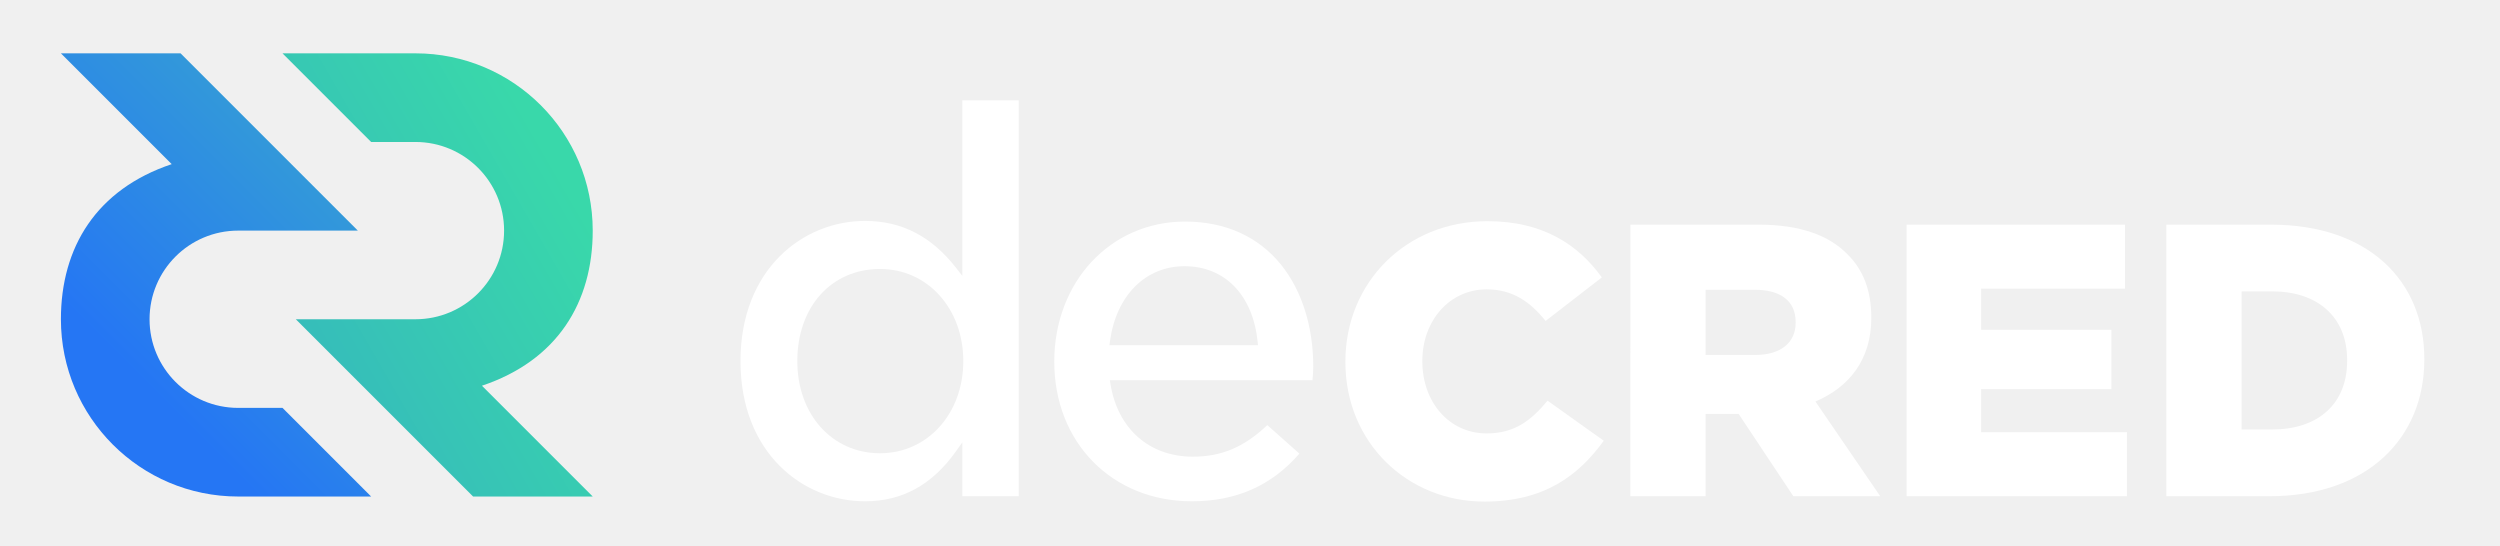
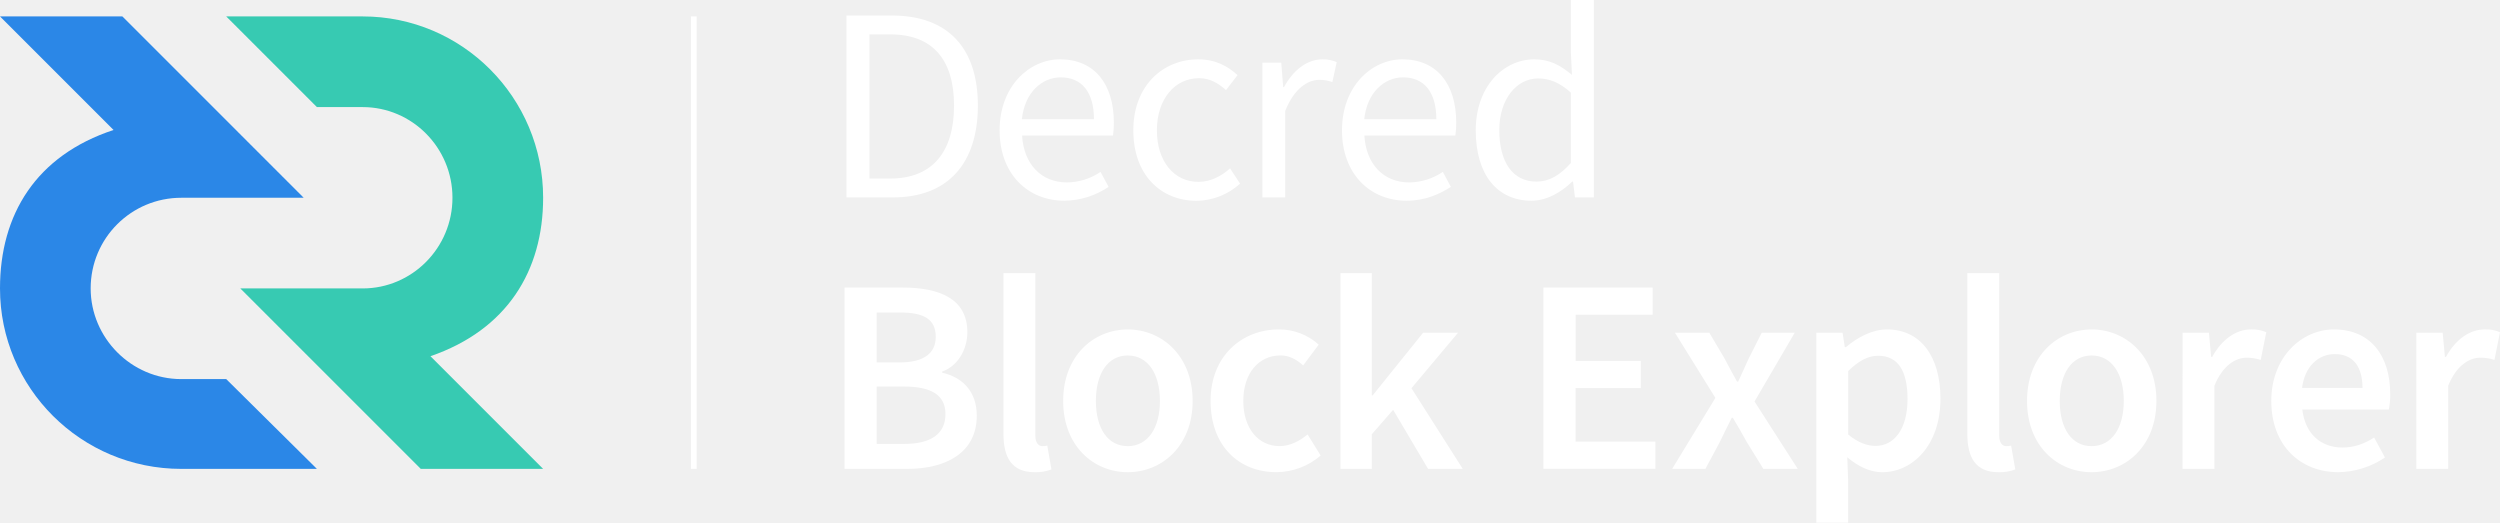
- <svg xmlns="http://www.w3.org/2000/svg" height="24" viewBox="0 0 110 24" width="110">
-   <linearGradient id="a" gradientUnits="userSpaceOnUse" x1="13.731" x2="26.124" y1="15.287" y2="8.132">
-     <stop offset="0" stop-color="#36bdba" />
-     <stop offset=".93" stop-color="#39d8aa" />
-   </linearGradient>
-   <linearGradient id="b" gradientUnits="userSpaceOnUse" x1="3.503" x2="13.6" y1="18.099" y2="8.002">
-     <stop offset=".2" stop-color="#2576f4" />
-     <stop offset="1" stop-color="#3298da" />
-   </linearGradient>
-   <path d="m7.555 7.222-4.875-4.875h5.265l7.8 7.8h-5.265a3.9 3.9 0 1 0 0 7.8h1.95l3.9 3.9h-5.85a7.8 7.8 0 0 1 -7.8-7.8c0-3.163 1.56-5.713 4.875-6.825z" fill="url(#b)" />
-   <path d="m21.205 16.972 4.875 4.875h-5.265l-7.8-7.8h5.265a3.9 3.9 0 0 0 0-7.8h-1.95l-3.9-3.9h5.85a7.8 7.8 0 0 1 7.8 7.8c0 3.163-1.56 5.713-4.875 6.825z" fill="url(#a)" />
-   <g fill="#fff" transform="matrix(.08297517 0 0 .08297517 -16.64172 -9.434984)">
-     <path d="m914 305.75v-.4c0-41.67 32-74.35 75.32-74.35 29.21 0 48 12.26 60.66 29.82l-29.82 23.08c-8.17-10.22-17.56-16.75-31.24-16.75-20 0-34.12 17-34.12 37.79v.41c0 21.44 14.1 38.19 34.12 38.19 14.9 0 23.69-7 32.27-17.36l29.81 21.24c-13.48 18.59-31.66 32.27-63.32 32.27-40.84 0-73.68-31.24-73.68-73.94z" />
-     <path d="m1065.13 232.84h68.09c22 0 37.23 5.73 46.9 15.6 8.44 8.23 12.75 19.34 12.75 33.54v.41c0 22-11.72 36.61-29.62 44.23l34.36 50.22h-46.08l-29-43.64h-17.53v43.64h-39.91zm66.24 69.09c13.58 0 21.39-6.59 21.39-17.08v-.41c0-11.31-8.23-17.07-21.59-17.07h-26.17v34.56z" />
-     <path d="m1211.6 232.84h115.81v33.94h-76.31v21.8h69.11v31.48h-69.11v22.83h77.34v33.95h-116.84z" />
-     <path d="m1349.34 232.84h55.54c51.42 0 81.25 29.62 81.25 71.17v.42c0 41.55-30.24 72.41-82.08 72.41h-54.71zm56.16 108.61c23.86 0 39.7-13.16 39.7-36.41v-.41c0-23-15.84-36.41-39.7-36.41h-16.25v73.23z" />
-     <path d="m832.56 379.53c-42.27 0-72.94-31.14-72.94-74 0-42.37 29.81-74.33 69.36-74.33 21.18 0 38.77 7.89 50.86 22.82 11 13.61 17.11 32.79 17.11 54 0 2.45-.18 4.72-.4 7.31h-107.46l.34 2.08c3.86 23.72 20.6 38.46 43.68 38.46 15.19 0 27.08-5 39.49-16.73l17 15.11c-14.75 16.99-33.43 25.28-57.04 25.28zm-3.86-124.66c-20.78 0-36.31 15.66-39.56 39.89l-.27 2h78.77l-.2-2c-2.53-24.58-17.37-39.89-38.74-39.89z" />
-     <path d="m659.23 379.53c-32.81 0-66-25.53-66-74.33s33.21-74.34 66-74.34c19.5 0 35.34 8.2 48.41 25l3.22 4.15v-93.1h29.9v209.93h-29.9v-28.56l-3.26 4.6c-12.72 17.93-28.54 26.65-48.37 26.65zm8-123.19c-25.83 0-43.87 20.09-43.87 48.86 0 28.31 18.45 48.86 43.87 48.86 25.17 0 44.15-21 44.15-48.86s-18.95-48.86-44.12-48.86z" />
+ <svg xmlns="http://www.w3.org/2000/svg" height="271.46" viewBox="0 0 1298.45 271.46" width="1298.45">
+   <g fill="#fff">
+     <g transform="translate(0 -.000001)">
+       <path d="m439.64 8.06h23.61c29.09 0 44.64 16.85 44.64 46.8s-15.55 47.67-44.06 47.67h-24.19zm22.75 84.67c22 0 33.12-14 33.12-37.87s-11.09-37-33.12-37h-10.8v74.87z" />
+       <path d="m519.18 67.68c0-22.9 15.41-36.86 31.4-36.86 17.85 0 27.93 12.81 27.93 32.83a45.43 45.43 0 0 1 -.43 6.76h-47.23c.86 14.84 9.93 24.34 23.33 24.34a31.65 31.65 0 0 0 17.42-5.47l4.17 7.77a41.62 41.62 0 0 1 -23 7.2c-18.77 0-33.59-13.68-33.59-36.57zm49-5.76c0-14.11-6.33-21.74-17.28-21.74-9.79 0-18.72 7.91-20.16 21.74z" />
+       <path d="m588.62 67.68c0-23.47 15.69-36.86 33.69-36.86 9.22 0 15.56 3.74 20.45 8.2l-6 7.78c-4-3.6-8.35-6.19-14-6.19-12.68 0-21.89 10.94-21.89 27.07 0 16 8.78 26.78 21.6 26.78 6.48 0 12.09-3.17 16.41-7l5.19 7.92a34.18 34.18 0 0 1 -22.61 8.92c-18.59-.05-32.84-13.44-32.84-36.62z" />
+       <path d="m655.66 32.54h9.8l1 12.67h.44c4.75-8.78 12-14.39 19.87-14.39a17.39 17.39 0 0 1 7.49 1.44l-2.26 10.36a19.58 19.58 0 0 0 -6.77-1.15c-5.9 0-13 4.32-17.71 16.13v44.93h-11.86z" />
+       <path d="m697 67.68c0-22.9 15.41-36.86 31.39-36.86 17.86 0 27.94 12.81 27.94 32.83a46.82 46.82 0 0 1 -.43 6.76h-47.27c.86 14.84 9.93 24.34 23.32 24.34a31.66 31.66 0 0 0 17.43-5.47l4.17 7.77c-6 3.89-13.53 7.2-23 7.2-18.76 0-33.55-13.68-33.55-36.57zm49-5.76c0-14.11-6.34-21.74-17.28-21.74-9.79 0-18.72 7.91-20.16 21.74z" />
+       <path d="m766.47 67.68c0-22.75 14.4-36.86 30.38-36.86 8.07 0 13.39 3 19.59 8.06l-.58-12v-26.88h11.95v102.53h-9.81l-1-8.21h-.43c-5.47 5.33-13 9.93-21.17 9.93-17.56 0-28.93-13.25-28.93-36.57zm49.39 17v-36.59c-5.9-5.32-11.23-7.34-17-7.34-11.23 0-20.16 10.8-20.16 26.78 0 16.71 7 26.79 19.29 26.79 6.49 0 12.11-3.17 17.87-9.65z" />
+     </g>
+     <g transform="translate(0 -.000001)">
+       <path d="m438.63 149.35h30.1c19.44 0 33.69 5.91 33.69 23.19 0 8.92-4.89 17.56-13.1 20.44v.58c10.37 2.3 18 9.65 18 22.32 0 18.86-15.41 27.65-36.15 27.65h-32.54zm28.66 38.88c13.1 0 18.72-5.18 18.72-13.25 0-9.21-6.2-12.67-18.44-12.67h-12.23v25.92zm2.16 42.34c13.82 0 21.6-5 21.6-15.56 0-9.93-7.49-14.25-21.6-14.25h-14.11v29.81z" />
+       <path d="m521.18 225.38v-83.52h16.56v84.39c0 4 1.88 5.47 3.6 5.47a9.92 9.92 0 0 0 2.6-.29l2.16 12.38a22.54 22.54 0 0 1 -8.79 1.44c-11.81 0-16.13-7.63-16.13-19.87z" />
+       <path d="m552.19 208.25c0-23.62 16-37.15 33.55-37.15s33.69 13.53 33.69 37.15c0 23.47-16 37-33.69 37s-33.55-13.53-33.55-37zm50.25 0c0-14.26-6.33-23.62-16.7-23.62s-16.56 9.36-16.56 23.62 6.19 23.47 16.56 23.47 16.7-9.36 16.7-23.47z" />
+       <path d="m628.75 208.25c0-23.62 16.56-37.15 35.42-37.15a30.42 30.42 0 0 1 20.74 7.9l-8.06 10.79c-3.75-3.31-7.35-5.18-11.81-5.18-11.38 0-19.3 9.36-19.3 23.62s7.78 23.47 18.87 23.47c5.47 0 10.51-2.74 14.54-6.05l6.77 10.94a35.33 35.33 0 0 1 -23 8.64c-19.34.02-34.17-13.51-34.17-36.98z" />
+       <path d="m696.21 141.86h16.28v63.51h.43l26.21-32.55h18.14l-24.19 28.8 26.64 41.91h-18l-18.15-30.68-11.08 12.68v18h-16.28z" />
+       <path d="m801.62 149.35h56.74v14.11h-40v24h33.84v14.11h-33.88v27.79h41.47v14.12h-58.17z" />
+       <path d="m890.94 206.66-21-33.84h17.85l7.92 13.39c2 3.89 4.32 8.07 6.48 12h.58c1.73-3.89 3.74-8.07 5.47-12l6.76-13.39h17.14l-20.88 35.71 22.46 35h-17.87l-8.64-14c-2.3-4.18-4.75-8.5-7.2-12.53h-.57c-2 4-4.18 8.21-6.19 12.53l-7.49 14h-17.28z" />
+       <path d="m943.36 172.82h13.64l1.15 7.49h.57c5.91-5 13.54-9.21 21.32-9.21 17.56 0 27.79 14.11 27.79 36 0 24.2-14.55 38.16-30.24 38.16-6.19 0-12.39-2.88-18.15-7.77l.44 11.81v22.17h-16.52zm47.37 34.42c0-14.11-4.61-22.47-15.26-22.47-5.19 0-10.08 2.6-15.55 7.92v33c5.18 4.32 10.08 5.9 14.25 5.9 9.36-.02 16.56-8.37 16.56-24.35z" />
+       <path d="m1021.79 225.38v-83.52h16.56v84.39c0 4 1.87 5.47 3.6 5.47a9.82 9.82 0 0 0 2.59-.29l2.16 12.38a22.45 22.45 0 0 1 -8.78 1.44c-11.81 0-16.13-7.63-16.13-19.87z" />
+       <path d="m1052.8 208.25c0-23.62 16-37.15 33.55-37.15s33.65 13.53 33.65 37.15c0 23.47-16 37-33.69 37s-33.51-13.53-33.51-37zm50.25 0c0-14.26-6.34-23.62-16.7-23.62s-16.56 9.36-16.56 23.62 6.19 23.47 16.56 23.47 16.7-9.36 16.7-23.47z" />
+       <path d="m1133.59 172.82h13.68l1.15 12.53h.58c5-9.21 12.53-14.25 20-14.25a17.92 17.92 0 0 1 8.06 1.44l-2.88 14.4a22.83 22.83 0 0 0 -7.34-1.16c-5.62 0-12.39 3.89-16.71 14.55v43.2h-16.56z" />
+       <path d="m1179.66 208.25c0-23 16-37.15 32.54-37.15 19.15 0 29.23 13.82 29.23 33.55a38.75 38.75 0 0 1 -.72 8.06h-44.93c1.45 12.53 9.51 19.73 20.88 19.73 6 0 11.24-1.87 16.42-5.19l5.62 10.37a44.59 44.59 0 0 1 -24.2 7.63c-19.58 0-34.84-13.68-34.84-37zm47.37-6.77c0-10.95-4.75-17.57-14.4-17.57-8.35 0-15.55 6.19-17 17.57z" />
+       <path d="m1255 172.82h13.68l1.15 12.53h.57c5-9.21 12.53-14.25 20-14.25a17.92 17.92 0 0 1 8.06 1.44l-2.88 14.4a22.78 22.78 0 0 0 -7.34-1.16c-5.62 0-12.38 3.89-16.7 14.55v43.2h-16.54z" />
+     </g>
+     <path d="m358.84 8.53h3v235h-3z" />
  </g>
+   <path d="m58.979 67.509-58.979-58.979h63.551l94.183 94.183h-63.551c-26.06 0-47.091 21.031-47.091 47.091 0 25.603 21.031 47.091 47.091 47.091h23.317l47.091 46.634h-70.409c-52.121 0-94.183-42.062-94.183-93.726 0-38.405 18.745-69.037 58.979-82.296z" fill="#2b87e7" fill-rule="evenodd" />
+   <path d="m223.57 185.009 58.521 58.521h-63.551l-93.726-93.726h63.551c25.603 0 46.634-21.031 46.634-47.091 0-26.06-21.031-47.091-46.634-47.091h-23.774l-47.091-47.091h70.866c51.663 0 93.726 42.062 93.726 94.183 0 37.947-18.745 68.58-58.521 82.296z" fill="#37cab2" fill-rule="evenodd" />
</svg>
